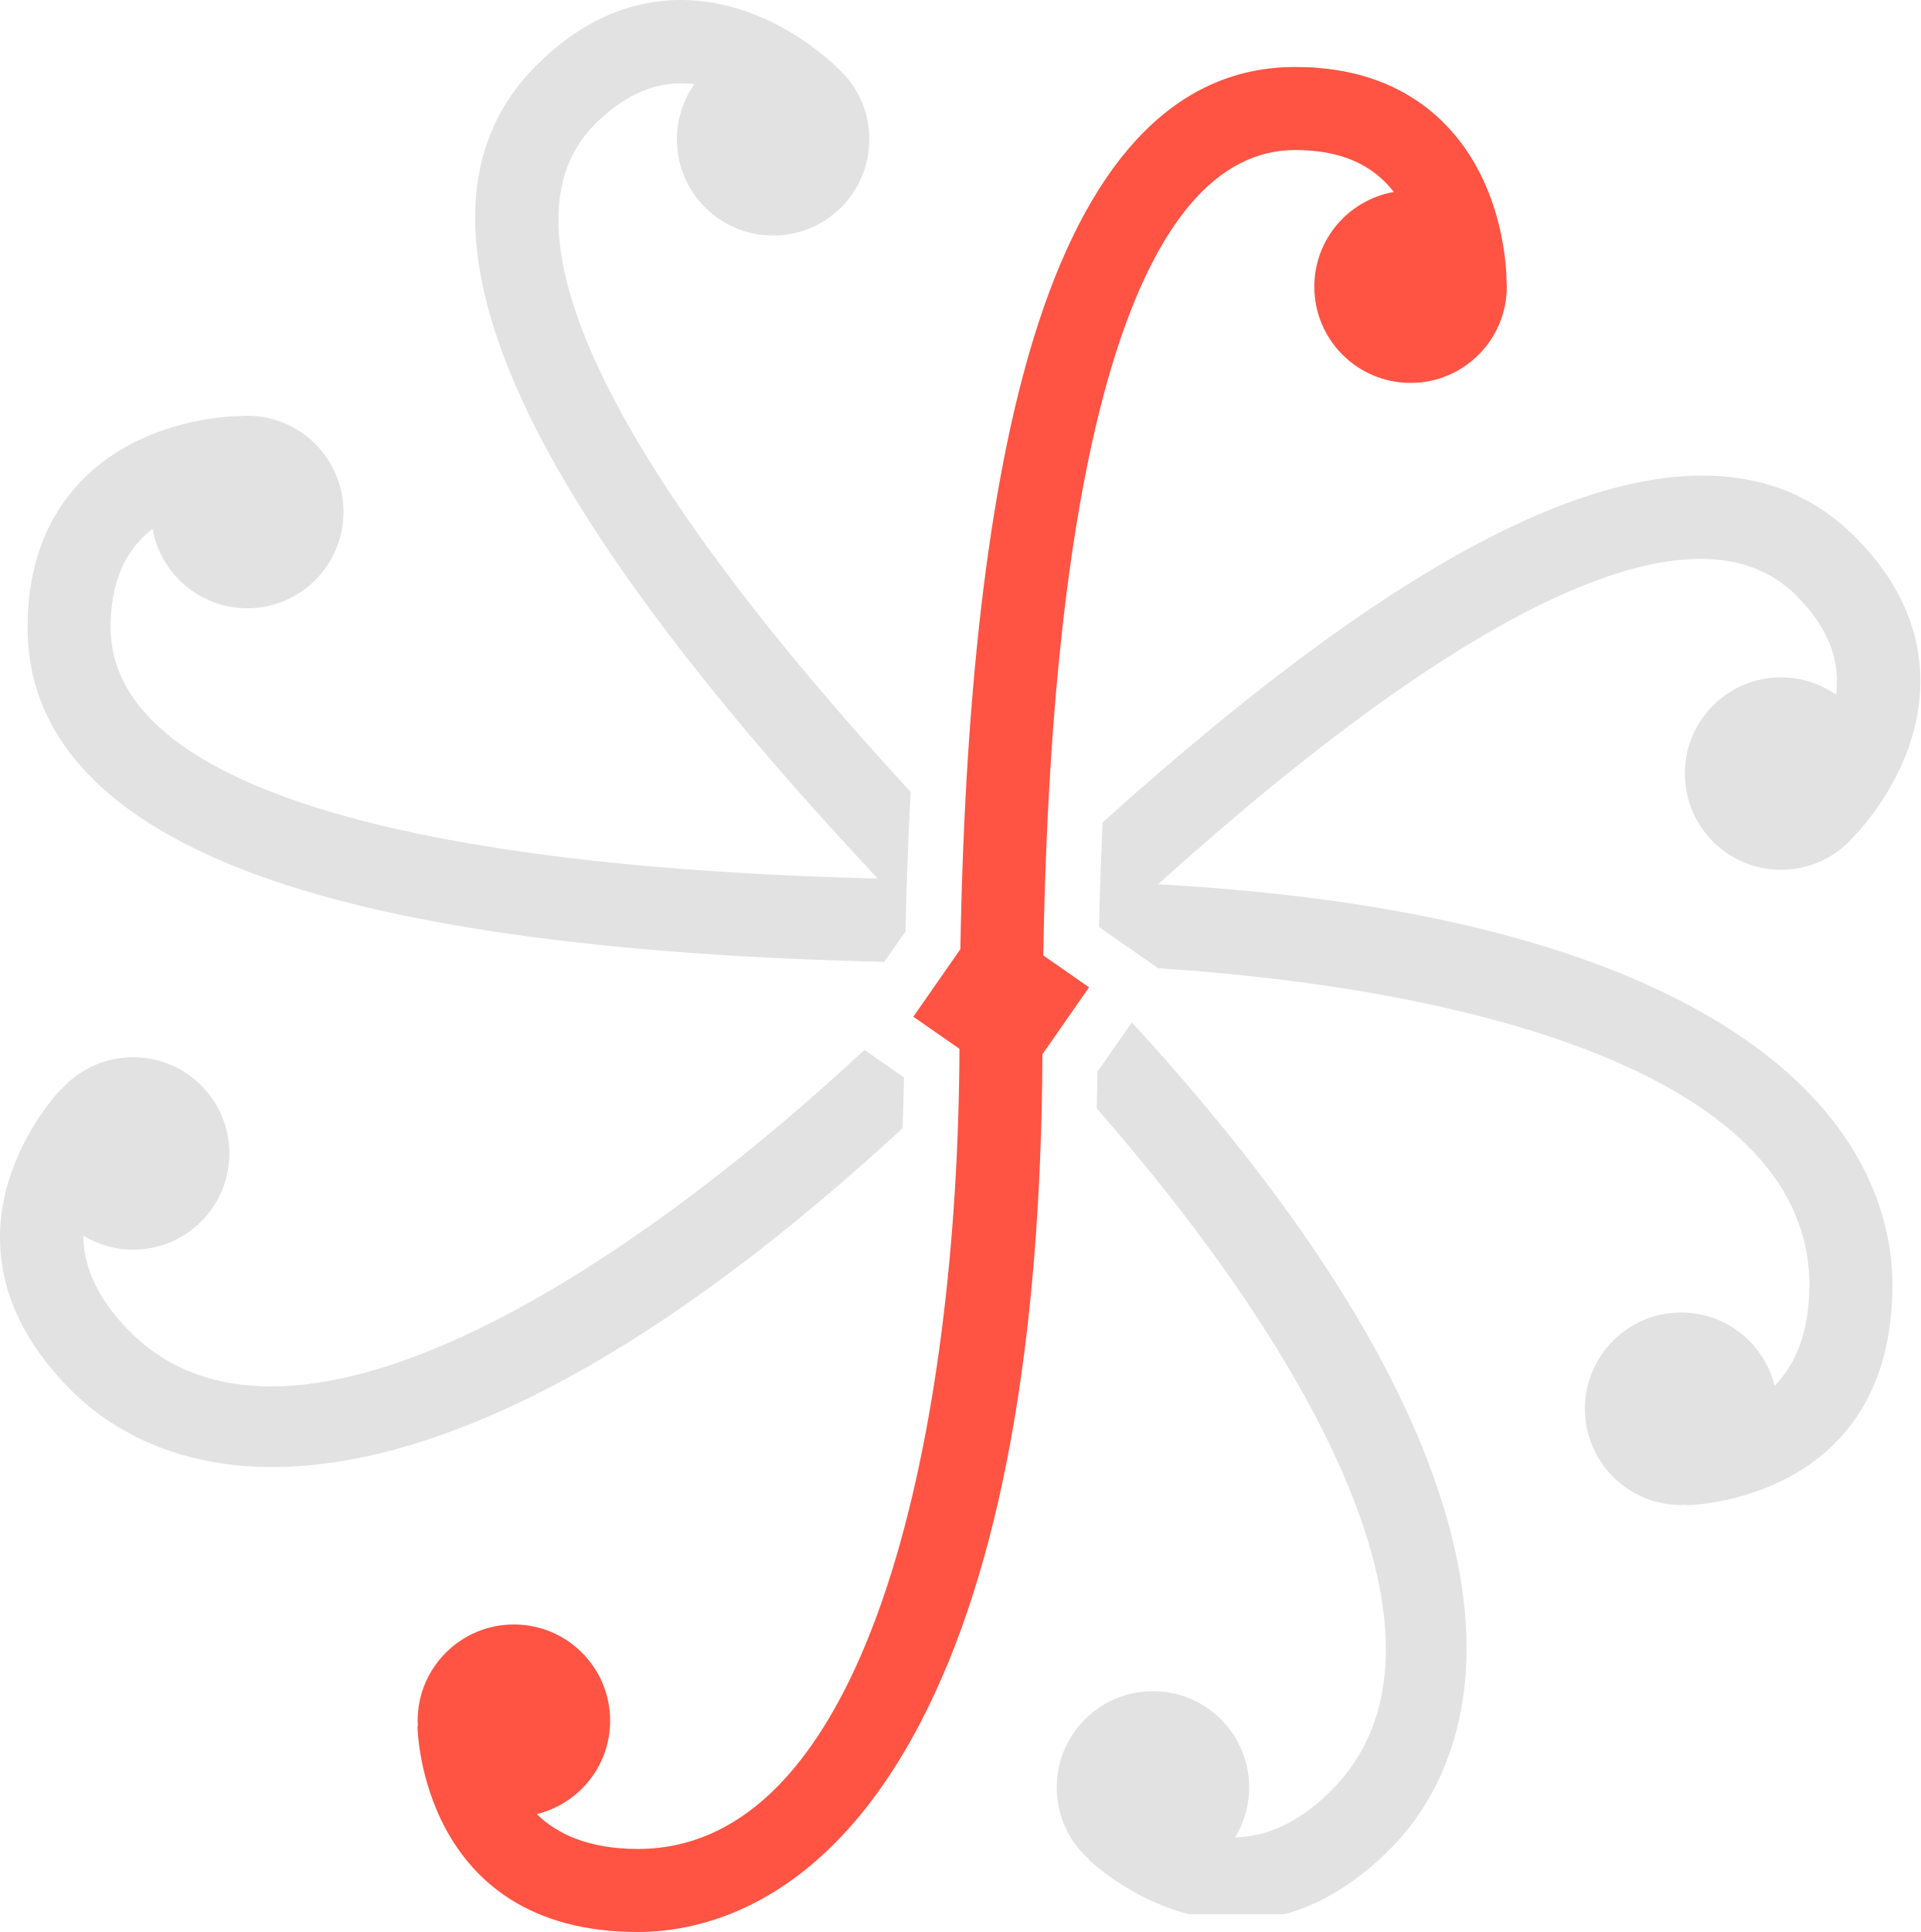
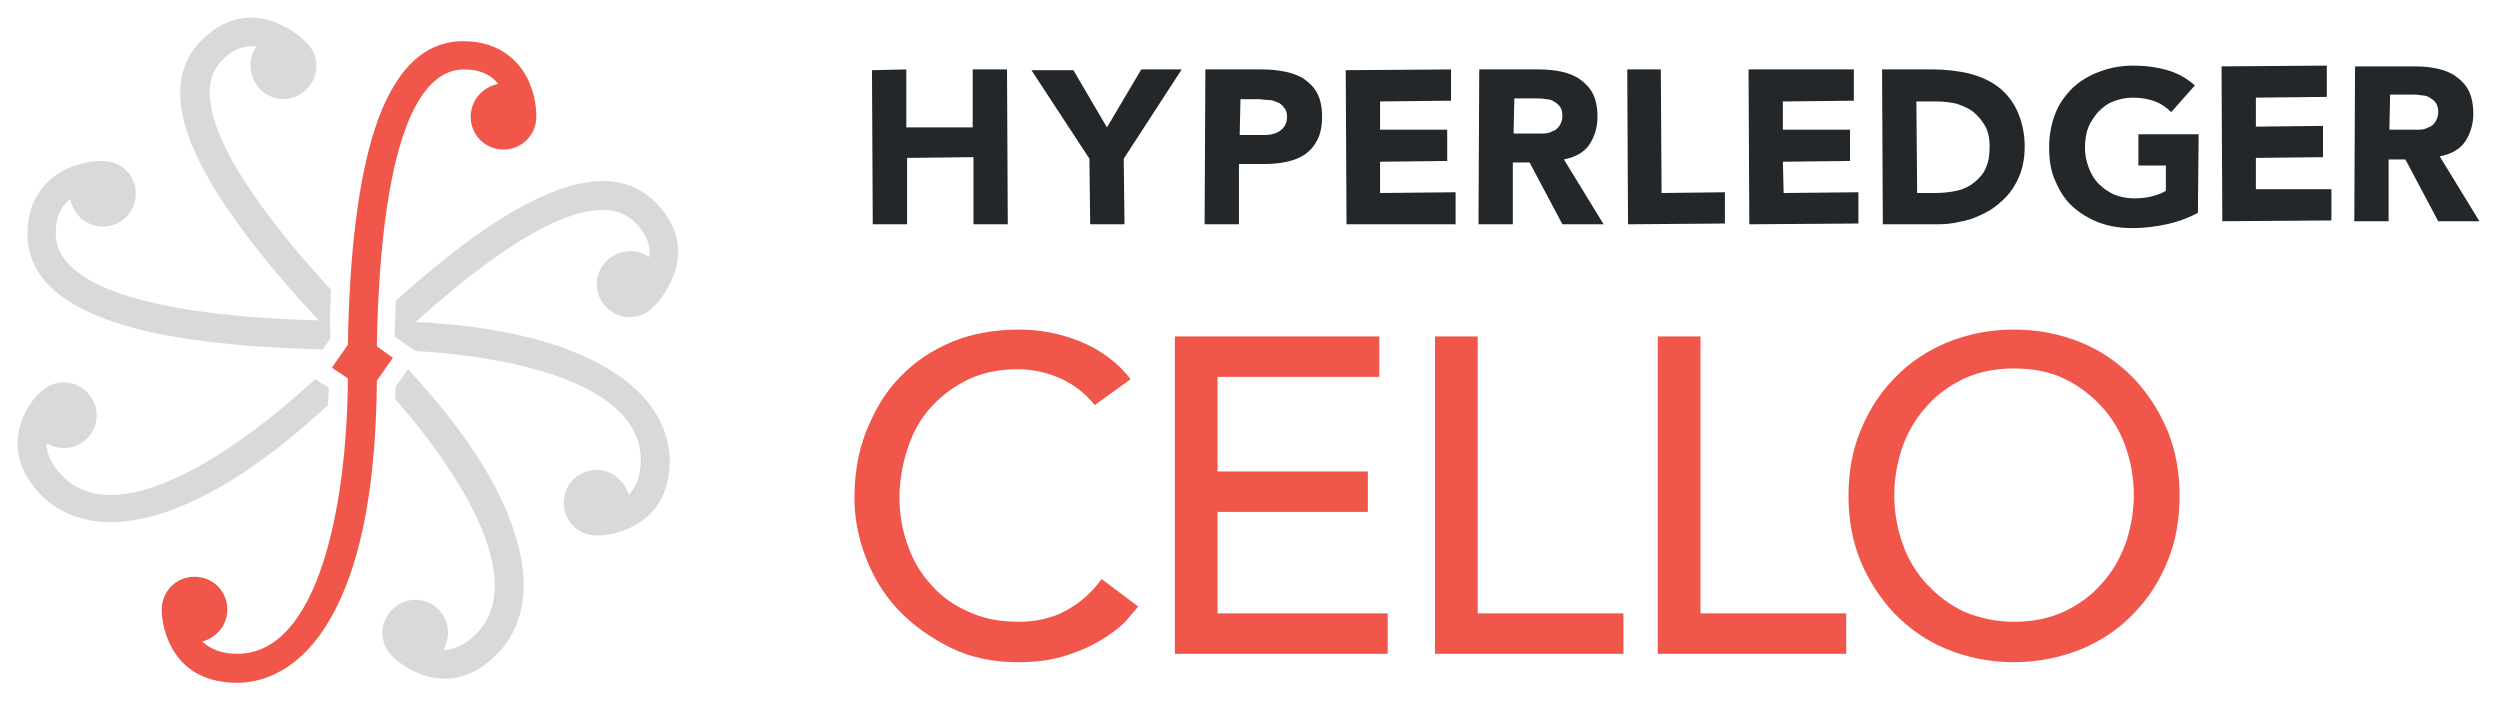
- <svg xmlns="http://www.w3.org/2000/svg" viewBox="0 0.807 86.676 87.193">
-   <defs>
-     <clipPath id="clippath6">
-       <path d="M 0 0 L 322.779 0 L 322.779 87.193 L 0 87.193 Z" style="fill: none; clip-rule: nonzero;" />
-     </clipPath>
-   </defs>
+ <svg xmlns="http://www.w3.org/2000/svg" version="1.1" id="Layer_1" x="0px" y="0px" viewBox="0 0 327.7 93.1" style="enable-background:new 0 0 327.7 93.1;" xml:space="preserve">
+   <style type="text/css">
+ 	.st0{fill:#24272A;}
+ 	.st1{fill:#F1564A;}
+ 	.st2{fill:#D9D9D9;}
+ </style>
  <g>
+     <polygon class="st0" points="114.3,9.2 118.8,9.1 118.8,16.7 127.5,16.7 127.5,9.1 132,9.1 132.1,29.4 127.6,29.4 127.6,20.6    118.9,20.7 118.9,29.4 114.4,29.4  " />
+     <polygon class="st0" points="142.8,20.8 135.2,9.2 140.7,9.2 145.1,16.7 149.6,9.1 154.9,9.1 147.3,20.8 147.4,29.4 142.9,29.4     " />
+     <path class="st0" d="M158,9.1l7.5,0c1,0,2,0.1,3,0.3c0.9,0.2,1.8,0.5,2.5,1c0.7,0.5,1.3,1.1,1.7,1.9c0.4,0.8,0.6,1.8,0.6,3   c0,1.2-0.2,2.2-0.6,3c-0.4,0.8-0.9,1.4-1.6,1.9c-0.7,0.5-1.5,0.8-2.4,1c-0.9,0.2-1.9,0.3-3,0.3l-3.3,0l0,7.9l-4.5,0L158,9.1z    M162.5,17.7l3,0c0.4,0,0.8,0,1.2-0.1c0.4-0.1,0.7-0.2,1-0.4c0.3-0.2,0.5-0.4,0.7-0.7c0.2-0.3,0.3-0.7,0.3-1.2   c0-0.5-0.1-0.9-0.4-1.2c-0.2-0.3-0.5-0.6-0.9-0.7c-0.4-0.2-0.8-0.3-1.2-0.3c-0.5,0-0.9-0.1-1.3-0.1l-2.3,0L162.5,17.7z" />
+     <polygon class="st0" points="176.4,9.2 190.2,9.1 190.2,13.2 180.9,13.3 180.9,17 189.7,17 189.7,21.1 180.9,21.2 180.9,25.3    190.8,25.2 190.8,29.4 176.5,29.4  " />
+     <path class="st0" d="M193.9,9.1l7.9,0c1,0,2,0.1,2.9,0.3c0.9,0.2,1.7,0.5,2.4,1c0.7,0.5,1.3,1.1,1.7,1.9c0.4,0.8,0.6,1.8,0.6,3   c0,1.4-0.4,2.7-1.1,3.7c-0.7,1-1.8,1.6-3.3,1.9l5.2,8.5l-5.4,0l-4.3-8.1l-2.2,0l0,8.1l-4.5,0L193.9,9.1z M198.4,17.5l2.6,0   c0.4,0,0.8,0,1.3,0c0.4,0,0.9-0.1,1.2-0.3c0.4-0.1,0.7-0.4,0.9-0.7c0.2-0.3,0.4-0.7,0.4-1.3c0-0.5-0.1-0.9-0.3-1.2   c-0.2-0.3-0.5-0.5-0.8-0.7c-0.3-0.2-0.7-0.3-1.1-0.3c-0.4-0.1-0.8-0.1-1.2-0.1l-2.9,0L198.4,17.5z" />
+     <polygon class="st0" points="213.3,9.1 217.7,9.1 217.8,25.3 226.1,25.2 226.1,29.3 213.4,29.4  " />
+     <polygon class="st0" points="229.2,9.1 243,9.1 243,13.2 233.7,13.3 233.7,17 242.5,17 242.5,21.1 233.7,21.2 233.8,25.3    243.6,25.2 243.6,29.3 229.3,29.4  " />
+     <path class="st0" d="M246.7,9.1l6.7,0c1.6,0,3.2,0.2,4.6,0.5c1.5,0.4,2.7,0.9,3.8,1.7c1.1,0.8,2,1.9,2.6,3.2c0.6,1.3,1,2.9,1,4.7   c0,1.6-0.3,3.1-0.9,4.3c-0.6,1.3-1.4,2.3-2.5,3.2c-1,0.9-2.3,1.5-3.6,2c-1.4,0.4-2.8,0.7-4.3,0.7l-7.3,0L246.7,9.1z M251.3,25.3   l2.3,0c1,0,2-0.1,2.9-0.3c0.9-0.2,1.7-0.6,2.3-1.1c0.6-0.5,1.2-1.1,1.5-1.9c0.4-0.8,0.5-1.8,0.5-2.9c0-1-0.2-1.9-0.6-2.6   c-0.4-0.7-0.9-1.3-1.5-1.8c-0.6-0.5-1.4-0.8-2.2-1.1c-0.9-0.2-1.7-0.3-2.7-0.3l-2.6,0L251.3,25.3z" />
+     <path class="st0" d="M288.1,27.9c-1.3,0.7-2.7,1.2-4.1,1.5c-1.4,0.3-2.9,0.5-4.4,0.5c-1.6,0-3-0.2-4.4-0.7   c-1.3-0.5-2.5-1.2-3.5-2.1c-1-0.9-1.7-2-2.3-3.4c-0.6-1.3-0.8-2.8-0.8-4.4c0-1.6,0.3-3.1,0.8-4.4c0.5-1.3,1.3-2.4,2.3-3.4   c1-0.9,2.1-1.6,3.5-2.1c1.3-0.5,2.8-0.8,4.4-0.8c1.6,0,3.1,0.2,4.5,0.6c1.4,0.4,2.6,1.1,3.6,2l-3.1,3.5c-0.6-0.6-1.3-1.1-2.1-1.4   c-0.8-0.3-1.7-0.5-2.9-0.5c-1,0-1.8,0.2-2.6,0.5c-0.8,0.3-1.4,0.8-2,1.4c-0.5,0.6-1,1.3-1.3,2.1c-0.3,0.8-0.4,1.7-0.4,2.6   c0,1,0.2,1.8,0.5,2.6c0.3,0.8,0.7,1.5,1.3,2.1c0.6,0.6,1.2,1,2,1.4c0.8,0.3,1.6,0.5,2.6,0.5c1,0,1.8-0.1,2.5-0.3   c0.7-0.2,1.3-0.4,1.7-0.7l0-3.3l-3.6,0l0-4.1l7.9,0L288.1,27.9z" />
+     <polygon class="st0" points="291.2,8.7 305,8.6 305,12.7 295.7,12.8 295.7,16.6 304.5,16.5 304.5,20.6 295.7,20.7 295.7,24.8    305.6,24.8 305.6,28.9 291.3,29  " />
+     <path class="st0" d="M308.7,8.7l7.9,0c1,0,2,0.1,2.9,0.3c0.9,0.2,1.7,0.5,2.4,1c0.7,0.5,1.3,1.1,1.7,1.9c0.4,0.8,0.6,1.8,0.6,3   c0,1.4-0.4,2.7-1.1,3.7c-0.7,1-1.8,1.6-3.3,1.9l5.2,8.5l-5.4,0l-4.3-8.1l-2.2,0l0,8.1l-4.5,0L308.7,8.7z M313.2,17l2.6,0   c0.4,0,0.8,0,1.3,0c0.4,0,0.9-0.1,1.2-0.3c0.4-0.1,0.7-0.4,0.9-0.7c0.2-0.3,0.4-0.7,0.4-1.3c0-0.5-0.1-0.9-0.3-1.2   c-0.2-0.3-0.5-0.5-0.8-0.7c-0.3-0.2-0.7-0.3-1.1-0.3c-0.4-0.1-0.8-0.1-1.2-0.1l-2.9,0L313.2,17z" />
    <g>
-       <path d="M 41.102 36.548 C 27.328 21.583 22.272 10.995 26.848 6.418 C 28.273 4.995 29.751 4.405 31.338 4.607 C 30.15 6.301 30.309 8.652 31.822 10.166 C 33.519 11.862 36.269 11.862 37.965 10.166 C 39.661 8.47 39.661 5.719 37.965 4.023 C 37.91 3.968 37.851 3.919 37.794 3.868 C 37.589 3.662 34.715 0.829 30.786 0.807 C 28.393 0.794 26.176 1.79 24.199 3.768 C 20.532 7.435 20.528 12.945 24.186 20.147 C 27.037 25.76 32.222 32.576 39.619 40.456 C 17.236 39.907 4.993 35.934 4.993 29.125 C 4.993 27.111 5.621 25.649 6.886 24.669 C 7.244 26.707 9.019 28.258 11.159 28.258 C 13.558 28.258 15.503 26.313 15.503 23.914 C 15.503 21.515 13.558 19.571 11.159 19.571 C 11.081 19.571 11.006 19.578 10.928 19.582 C 10.638 19.581 6.603 19.61 3.81 22.373 C 2.108 24.056 1.245 26.327 1.245 29.125 C 1.245 34.31 5.138 38.209 12.818 40.715 C 19.137 42.777 28.237 43.951 39.915 44.215 L 40.87 42.843 C 40.916 40.658 40.994 38.561 41.102 36.548" style="fill: rgb(226, 226, 227); fill-opacity: 1; clip-path: url(#clippath6);" />
-       <path d="M 75.947 46.026 C 70.223 43.05 62.277 41.27 52.268 40.715 C 66.529 27.861 76.625 23.233 81.065 27.673 C 82.49 29.097 83.079 30.575 82.877 32.162 C 81.183 30.974 78.832 31.133 77.318 32.647 C 75.622 34.343 75.622 37.093 77.318 38.789 C 79.014 40.486 81.764 40.486 83.461 38.789 C 83.516 38.734 83.564 38.675 83.616 38.618 C 83.822 38.413 86.655 35.539 86.676 31.611 C 86.69 29.217 85.694 27 83.716 25.023 C 80.049 21.356 74.538 21.352 67.336 25.011 C 62.386 27.525 56.497 31.858 49.771 37.92 C 49.698 39.441 49.641 41.012 49.604 42.644 L 50.577 43.322 L 52.274 44.504 C 67.081 45.466 81.667 49.565 81.667 58.795 C 81.667 61.017 80.985 62.439 80.094 63.354 C 79.631 61.454 77.922 60.042 75.879 60.042 C 73.48 60.042 71.535 61.987 71.535 64.385 C 71.535 66.784 73.48 68.729 75.879 68.729 C 75.964 68.729 76.047 68.721 76.131 68.716 L 76.131 68.738 C 76.223 68.737 85.415 68.587 85.415 58.795 C 85.415 55.865 84.184 50.31 75.947 46.026" style="fill: rgb(226, 226, 227); fill-opacity: 1; clip-path: url(#clippath6);" />
-       <path d="M 39.8 48.736 L 39.017 48.19 C 27.449 58.941 12.843 67.884 5.868 60.91 C 4.297 59.338 3.773 57.851 3.757 56.574 C 5.428 57.59 7.635 57.38 9.08 55.935 C 10.776 54.239 10.776 51.489 9.08 49.793 C 7.384 48.097 4.633 48.097 2.937 49.793 C 2.877 49.853 2.824 49.917 2.768 49.98 L 2.753 49.965 C 2.688 50.031 -3.705 56.636 3.218 63.559 C 5.29 65.631 10.088 68.69 18.942 65.894 C 25.448 63.84 32.766 59.076 40.738 51.724 C 40.767 50.96 40.79 50.196 40.801 49.433 L 39.8 48.736" style="fill: rgb(226, 226, 227); fill-opacity: 1; clip-path: url(#clippath6);" />
-       <path d="M 49.503 50.835 C 59.245 61.963 66.591 75.11 60.085 81.616 C 58.514 83.187 57.027 83.71 55.749 83.727 C 56.765 82.056 56.556 79.849 55.111 78.404 C 53.415 76.708 50.665 76.708 48.968 78.404 C 47.272 80.1 47.272 82.85 48.968 84.547 C 49.029 84.607 49.093 84.66 49.155 84.716 L 49.14 84.731 C 49.206 84.796 55.812 91.189 62.735 84.265 C 64.807 82.194 67.866 77.395 65.07 68.541 C 63.033 62.091 58.331 54.842 51.086 46.949 L 49.534 49.177 C 49.528 49.737 49.515 50.285 49.503 50.835" style="fill: rgb(226, 226, 227); fill-opacity: 1; clip-path: url(#clippath6);" />
-       <path d="M 47.089 43.927 C 47.473 20.45 51.473 7.578 58.455 7.578 C 60.469 7.578 61.931 8.206 62.91 9.471 C 60.872 9.829 59.322 11.604 59.322 13.745 C 59.322 16.144 61.267 18.088 63.666 18.088 C 66.065 18.088 68.009 16.144 68.009 13.745 C 68.009 13.667 68.002 13.591 67.998 13.514 C 67.999 13.223 67.969 9.188 65.207 6.395 C 63.524 4.693 61.252 3.83 58.455 3.83 C 53.27 3.83 49.37 7.724 46.864 15.403 C 44.737 21.926 43.557 31.42 43.346 43.646 L 41.223 46.692 L 43.305 48.142 C 43.244 64.896 39.418 84.252 28.784 84.252 C 26.562 84.252 25.14 83.571 24.225 82.68 C 26.126 82.216 27.538 80.507 27.538 78.464 C 27.538 76.065 25.594 74.121 23.195 74.121 C 20.796 74.121 18.851 76.065 18.851 78.464 C 18.851 78.549 18.859 78.632 18.863 78.716 L 18.843 78.716 C 18.843 78.809 18.993 88 28.784 88 C 31.715 88 37.27 86.77 41.554 78.532 C 45.145 71.627 46.99 61.482 47.05 48.387 L 49.154 45.366 L 47.089 43.927" style="fill: rgb(255, 83, 67); fill-opacity: 1;" />
+       <path class="st1" d="M143.5,53.1c-1.2-1.5-2.7-2.7-4.5-3.5c-1.8-0.8-3.7-1.2-5.6-1.2c-2.3,0-4.5,0.4-6.4,1.3    c-1.9,0.9-3.5,2.1-4.9,3.6c-1.4,1.5-2.4,3.3-3.1,5.4c-0.7,2.1-1.1,4.3-1.1,6.6c0,2.2,0.4,4.3,1.1,6.2c0.7,2,1.7,3.7,3.1,5.2    c1.3,1.5,3,2.7,4.9,3.5c1.9,0.9,4.1,1.3,6.5,1.3c2.4,0,4.5-0.5,6.3-1.5c1.8-1,3.3-2.3,4.6-4.1l4.8,3.6c-0.3,0.4-0.9,1-1.6,1.9    c-0.8,0.8-1.8,1.6-3.1,2.4c-1.3,0.8-2.8,1.5-4.7,2.1c-1.8,0.6-3.9,0.9-6.3,0.9c-3.3,0-6.3-0.6-8.9-1.9c-2.6-1.3-4.9-2.9-6.8-4.9    c-1.9-2-3.3-4.3-4.3-6.9c-1-2.6-1.5-5.2-1.5-7.8c0-3.2,0.5-6.2,1.6-8.9c1.1-2.7,2.5-5.1,4.4-7c1.9-2,4.2-3.5,6.8-4.6    c2.7-1.1,5.6-1.6,8.8-1.6c2.7,0,5.4,0.5,8.1,1.6c2.6,1.1,4.8,2.7,6.5,4.9L143.5,53.1z" />
+       <path class="st1" d="M154,44.1h26.8v5.3h-21.2v12.4h19.7v5.3h-19.7v13.3h22.3v5.3H154V44.1z" />
+       <path class="st1" d="M188.1,44.1h5.6v36.3h19.1v5.3h-24.7V44.1z" />
+       <path class="st1" d="M217.3,44.1h5.6v36.3H242v5.3h-24.7V44.1z" />
+       <path class="st1" d="M264,86.8c-3.2,0-6.1-0.6-8.8-1.7c-2.7-1.1-4.9-2.7-6.8-4.6c-1.9-2-3.4-4.3-4.5-6.9c-1.1-2.7-1.6-5.5-1.6-8.6    c0-3.1,0.5-6,1.6-8.6c1.1-2.7,2.6-5,4.5-6.9c1.9-2,4.2-3.5,6.8-4.6c2.7-1.1,5.6-1.7,8.8-1.7c3.2,0,6.1,0.6,8.8,1.7    c2.7,1.1,4.9,2.7,6.8,4.6c1.9,2,3.4,4.3,4.5,6.9c1.1,2.7,1.6,5.5,1.6,8.6c0,3.1-0.5,6-1.6,8.6c-1.1,2.7-2.6,5-4.5,6.9    c-1.9,2-4.2,3.5-6.8,4.6C270,86.2,267.1,86.8,264,86.8z M264,81.5c2.4,0,4.5-0.4,6.5-1.3c1.9-0.9,3.6-2.1,4.9-3.6    c1.4-1.5,2.4-3.2,3.2-5.3c0.7-2,1.1-4.2,1.1-6.4c0-2.3-0.4-4.4-1.1-6.4c-0.7-2-1.8-3.8-3.2-5.3c-1.4-1.5-3-2.7-4.9-3.6    c-1.9-0.9-4.1-1.3-6.5-1.3c-2.4,0-4.5,0.4-6.5,1.3c-1.9,0.9-3.6,2.1-4.9,3.6c-1.4,1.5-2.4,3.2-3.2,5.3c-0.7,2-1.1,4.2-1.1,6.4    c0,2.3,0.4,4.4,1.1,6.4c0.7,2,1.8,3.8,3.2,5.3c1.4,1.5,3,2.7,4.9,3.6C259.4,81,261.6,81.5,264,81.5z" />
+     </g>
+     <g>
+       <path class="st2" d="M43.4,38c-13.8-15-18.8-25.6-14.3-30.1c1.4-1.4,2.9-2,4.5-1.8c-1.2,1.7-1,4,0.5,5.6c1.7,1.7,4.4,1.7,6.1,0    c1.7-1.7,1.7-4.4,0-6.1c-0.1-0.1-0.1-0.1-0.2-0.2c-0.2-0.2-3.1-3-7-3.1c-2.4,0-4.6,1-6.6,3c-3.7,3.7-3.7,9.2,0,16.4    c2.9,5.6,8,12.4,15.4,20.3C19.5,41.4,7.3,37.4,7.3,30.6c0-2,0.6-3.5,1.9-4.5c0.4,2,2.1,3.6,4.3,3.6c2.4,0,4.3-1.9,4.3-4.3    c0-2.4-1.9-4.3-4.3-4.3c-0.1,0-0.2,0-0.2,0c-0.3,0-4.3,0-7.1,2.8c-1.7,1.7-2.6,4-2.6,6.8c0,5.2,3.9,9.1,11.6,11.6    c6.3,2.1,15.4,3.2,27.1,3.5l1-1.4C43.2,42.1,43.3,40,43.4,38z" />
+       <path class="st2" d="M78.2,47.5c-5.7-3-13.7-4.8-23.7-5.3c14.3-12.9,24.4-17.5,28.8-13c1.4,1.4,2,2.9,1.8,4.5    c-1.7-1.2-4-1-5.6,0.5c-1.7,1.7-1.7,4.4,0,6.1c1.7,1.7,4.4,1.7,6.1,0c0.1-0.1,0.1-0.1,0.2-0.2c0.2-0.2,3-3.1,3.1-7    c0-2.4-1-4.6-3-6.6c-3.7-3.7-9.2-3.7-16.4,0c-5,2.5-10.8,6.8-17.6,12.9c-0.1,1.5-0.1,3.1-0.2,4.7l1,0.7l1.7,1.2    C69.4,46.9,84,51,84,60.3c0,2.2-0.7,3.6-1.6,4.6c-0.5-1.9-2.2-3.3-4.2-3.3c-2.4,0-4.3,1.9-4.3,4.3c0,2.4,1.9,4.3,4.3,4.3    c0.1,0,0.2,0,0.3,0l0,0c0.1,0,9.3-0.2,9.3-9.9C87.7,57.3,86.5,51.8,78.2,47.5z" />
+       <path class="st2" d="M42.1,50.2l-0.8-0.5C29.7,60.4,15.1,69.4,8.2,62.4c-1.6-1.6-2.1-3.1-2.1-4.3c1.7,1,3.9,0.8,5.3-0.6    c1.7-1.7,1.7-4.4,0-6.1c-1.7-1.7-4.4-1.7-6.1,0c-0.1,0.1-0.1,0.1-0.2,0.2l0,0C5,51.5-1.4,58.1,5.5,65c2.1,2.1,6.9,5.1,15.7,2.3    c6.5-2.1,13.8-6.8,21.8-14.2c0-0.8,0.1-1.5,0.1-2.3L42.1,50.2z" />
+       <path class="st2" d="M51.8,52.3c9.7,11.1,17.1,24.3,10.6,30.8c-1.6,1.6-3.1,2.1-4.3,2.1c1-1.7,0.8-3.9-0.6-5.3    c-1.7-1.7-4.4-1.7-6.1,0c-1.7,1.7-1.7,4.4,0,6.1c0.1,0.1,0.1,0.1,0.2,0.2l0,0c0.1,0.1,6.7,6.5,13.6-0.5c2.1-2.1,5.1-6.9,2.3-15.7    c-2-6.5-6.7-13.7-14-21.6l-1.6,2.2C51.8,51.2,51.8,51.8,51.8,52.3z" />
+       <path class="st1" d="M49.4,45.4c0.4-23.5,4.4-36.3,11.4-36.3c2,0,3.5,0.6,4.5,1.9c-2,0.4-3.6,2.1-3.6,4.3c0,2.4,1.9,4.3,4.3,4.3    c2.4,0,4.3-1.9,4.3-4.3c0-0.1,0-0.2,0-0.2c0-0.3,0-4.3-2.8-7.1c-1.7-1.7-4-2.6-6.8-2.6c-5.2,0-9.1,3.9-11.6,11.6    c-2.1,6.5-3.3,16-3.5,28.2l-2.1,3l2.1,1.4c-0.1,16.8-3.9,36.1-14.5,36.1c-2.2,0-3.6-0.7-4.6-1.6c1.9-0.5,3.3-2.2,3.3-4.2    c0-2.4-1.9-4.3-4.3-4.3c-2.4,0-4.3,1.9-4.3,4.3c0,0.1,0,0.2,0,0.3l0,0c0,0.1,0.2,9.3,9.9,9.3c2.9,0,8.5-1.2,12.8-9.5    c3.6-6.9,5.4-17,5.5-30.1l2.1-3L49.4,45.4z" />
    </g>
  </g>
</svg>
